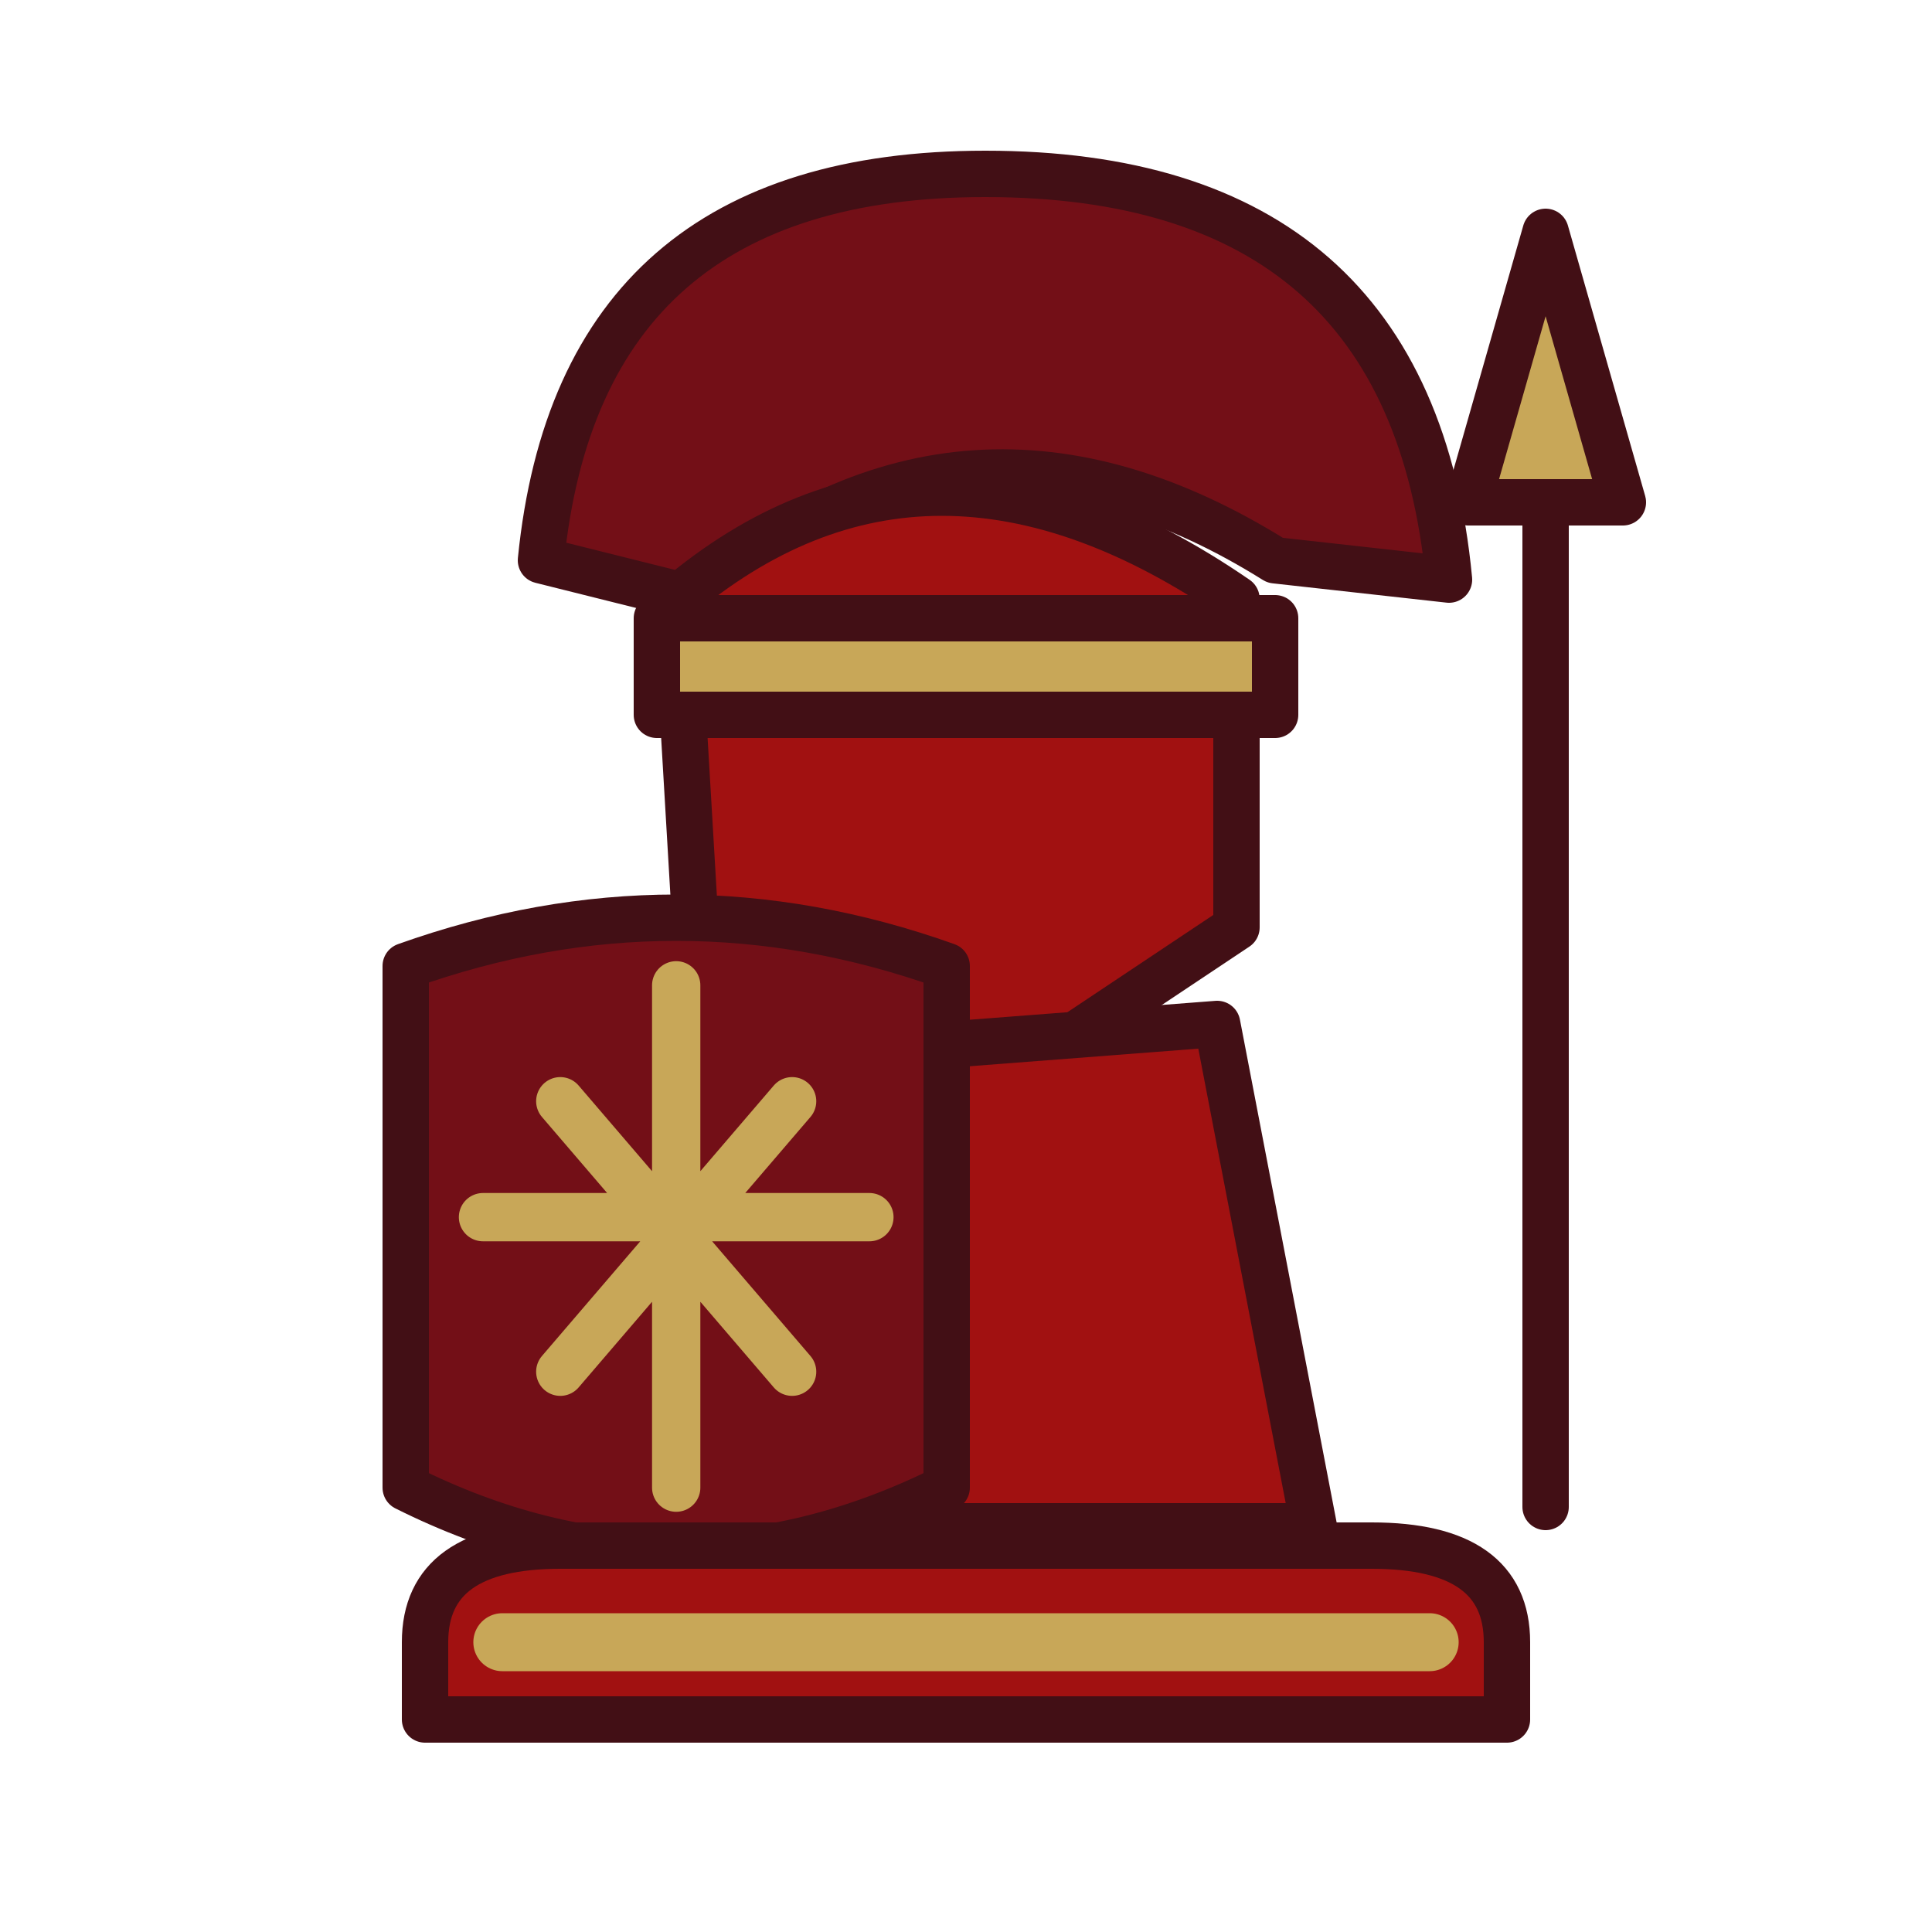
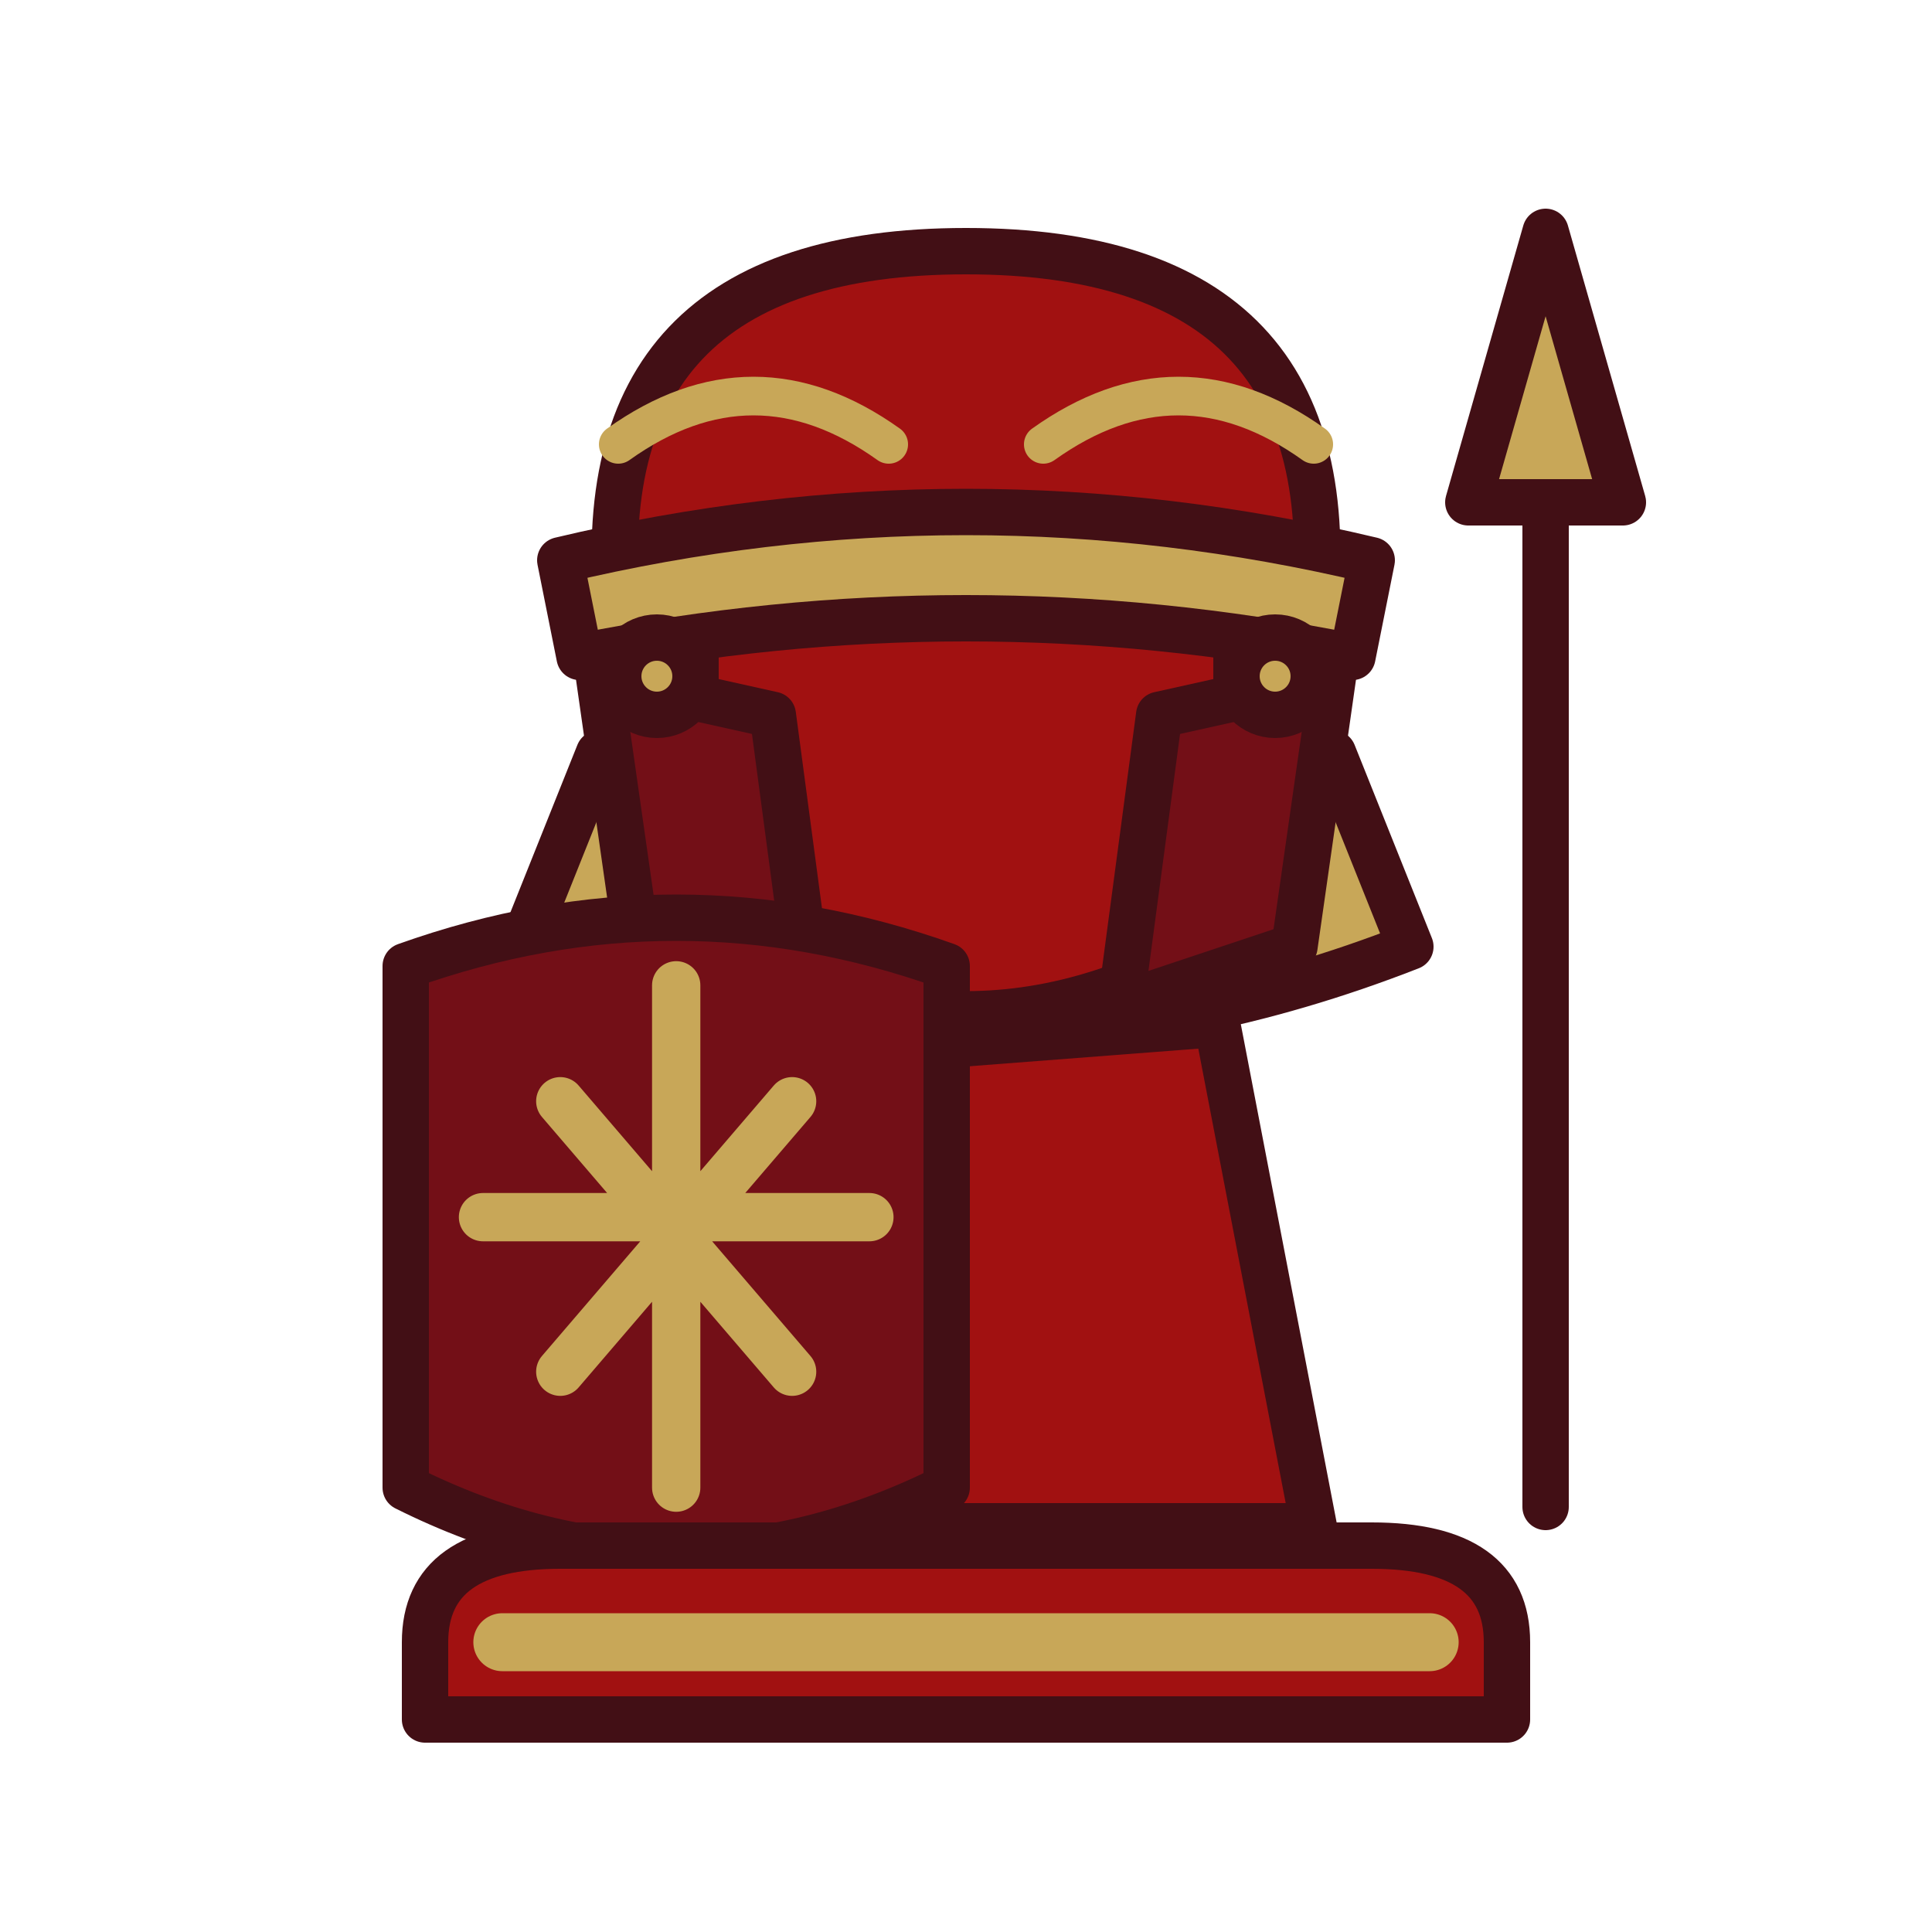
<svg xmlns="http://www.w3.org/2000/svg" viewBox="0 0 100 100">
  <g fill="#A11111" stroke="#420F15" stroke-width="2.4" stroke-linejoin="round" stroke-linecap="round">
-     <path d="M28 29 Q30 9 51 9 Q73 9 75 30 L66 29 Q50 19 36 31Z" fill="#730F17" />
-     <path d="M35 31 Q48 20 64 31 V48 L52 56 L36 48Z" />
-     <path d="M34 32 H66 V37 H34Z" fill="#C8A758" />
    <path d="M37 55 L28 79 H68 L63 53Z" />
+     <path d="M31 39 L27 49 Q50 58 73 49 L69 39Z" fill="#C8A758" />
+     <path d="M32 32 Q30 13 50 13 Q70 13 68 32 L64 44 H36Z" />
+     <path d="M36 30 H64 V48 Q50 57 36 48Z" />
+     <path d="M29 29 Q50 24 71 29 L70 34 Q50 30 30 34Z" fill="#C8A758" />
+     <path d="M31 35 L40 37 L42 52 L33 49Z M69 35 L60 37 L58 52 L67 49Z" fill="#730F17" />
+     <path d="M32 23 Q39 18 46 23 M54 23 Q61 18 68 23" fill="none" stroke="#C8A758" stroke-width="2" />
+     <circle cx="34" cy="35" r="2" fill="#C8A758" />
+     <circle cx="66" cy="35" r="2" fill="#C8A758" />
    <path d="M80 26 V78 M76 26 L80 12 L84 26Z" fill="#C8A758" />
    <path d="M21 50 Q35 45 49 50 V77 Q35 84 21 77Z" fill="#730F17" />
    <path d="M35 51 V77 M25 63 H45 M29 57 L41 71 M41 57 L29 71" stroke="#C8A758" stroke-width="2.5" />
    <path d="M22 89 V85 Q22 80 29 80 H71 Q78 80 78 85 V89Z" />
    <path d="M26 85 H74" stroke="#C8A758" stroke-width="3" />
  </g>
</svg>
